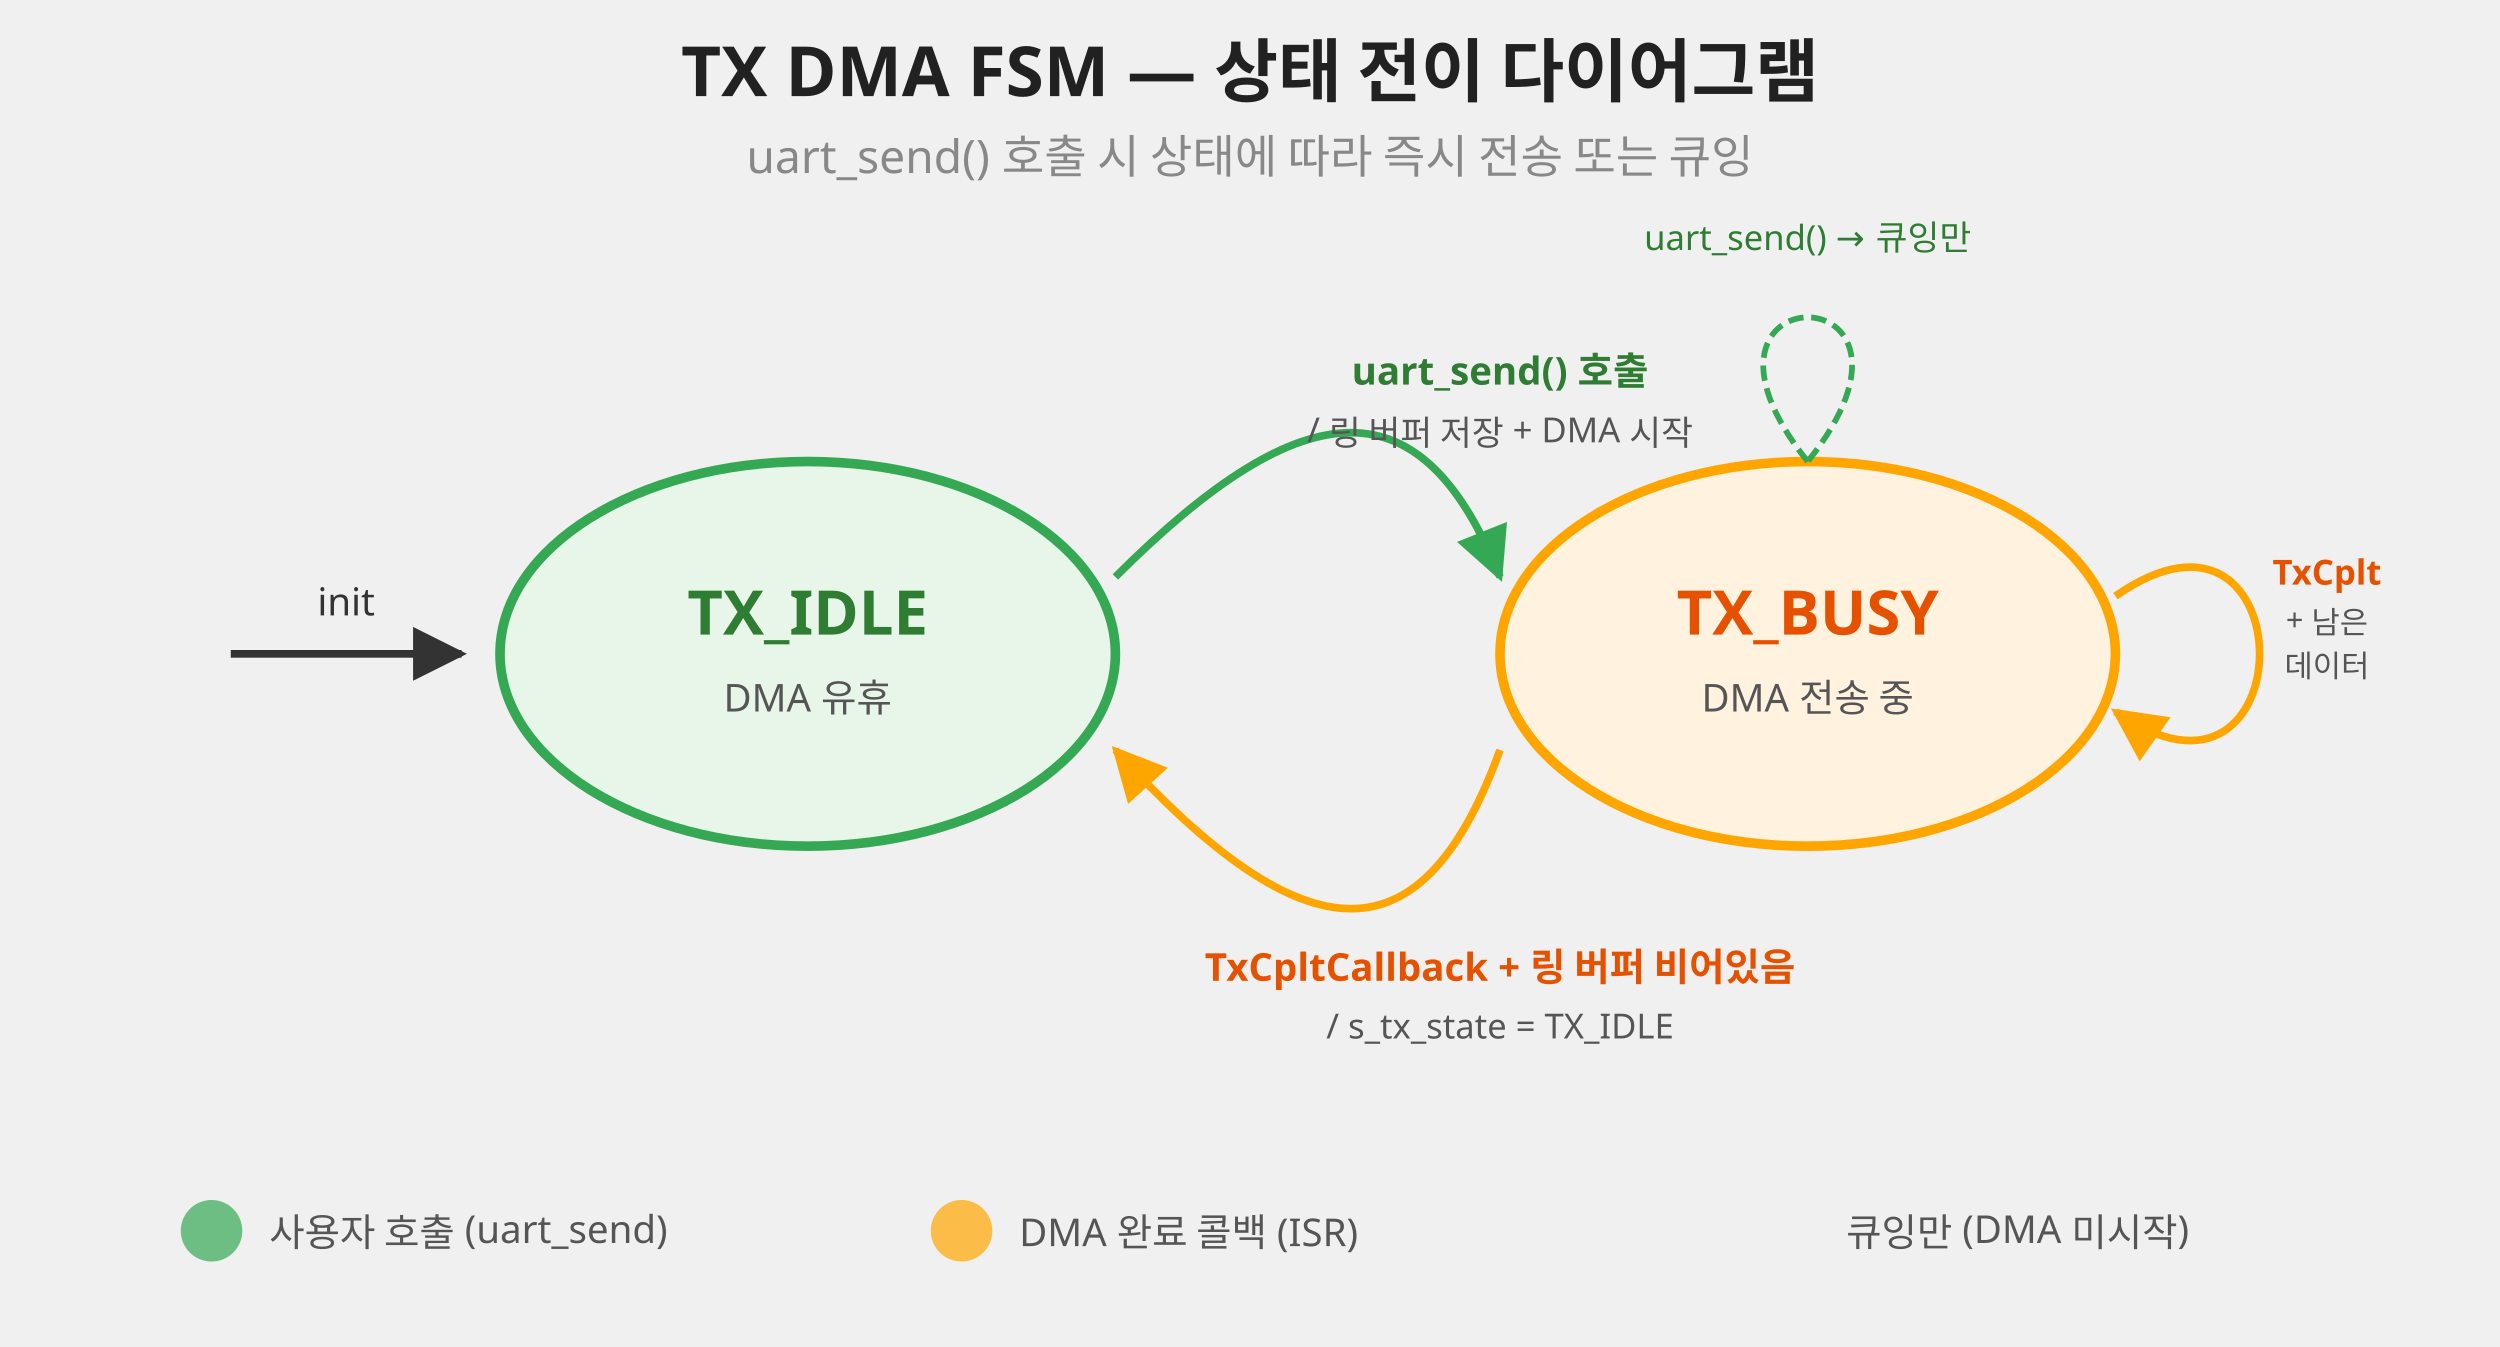
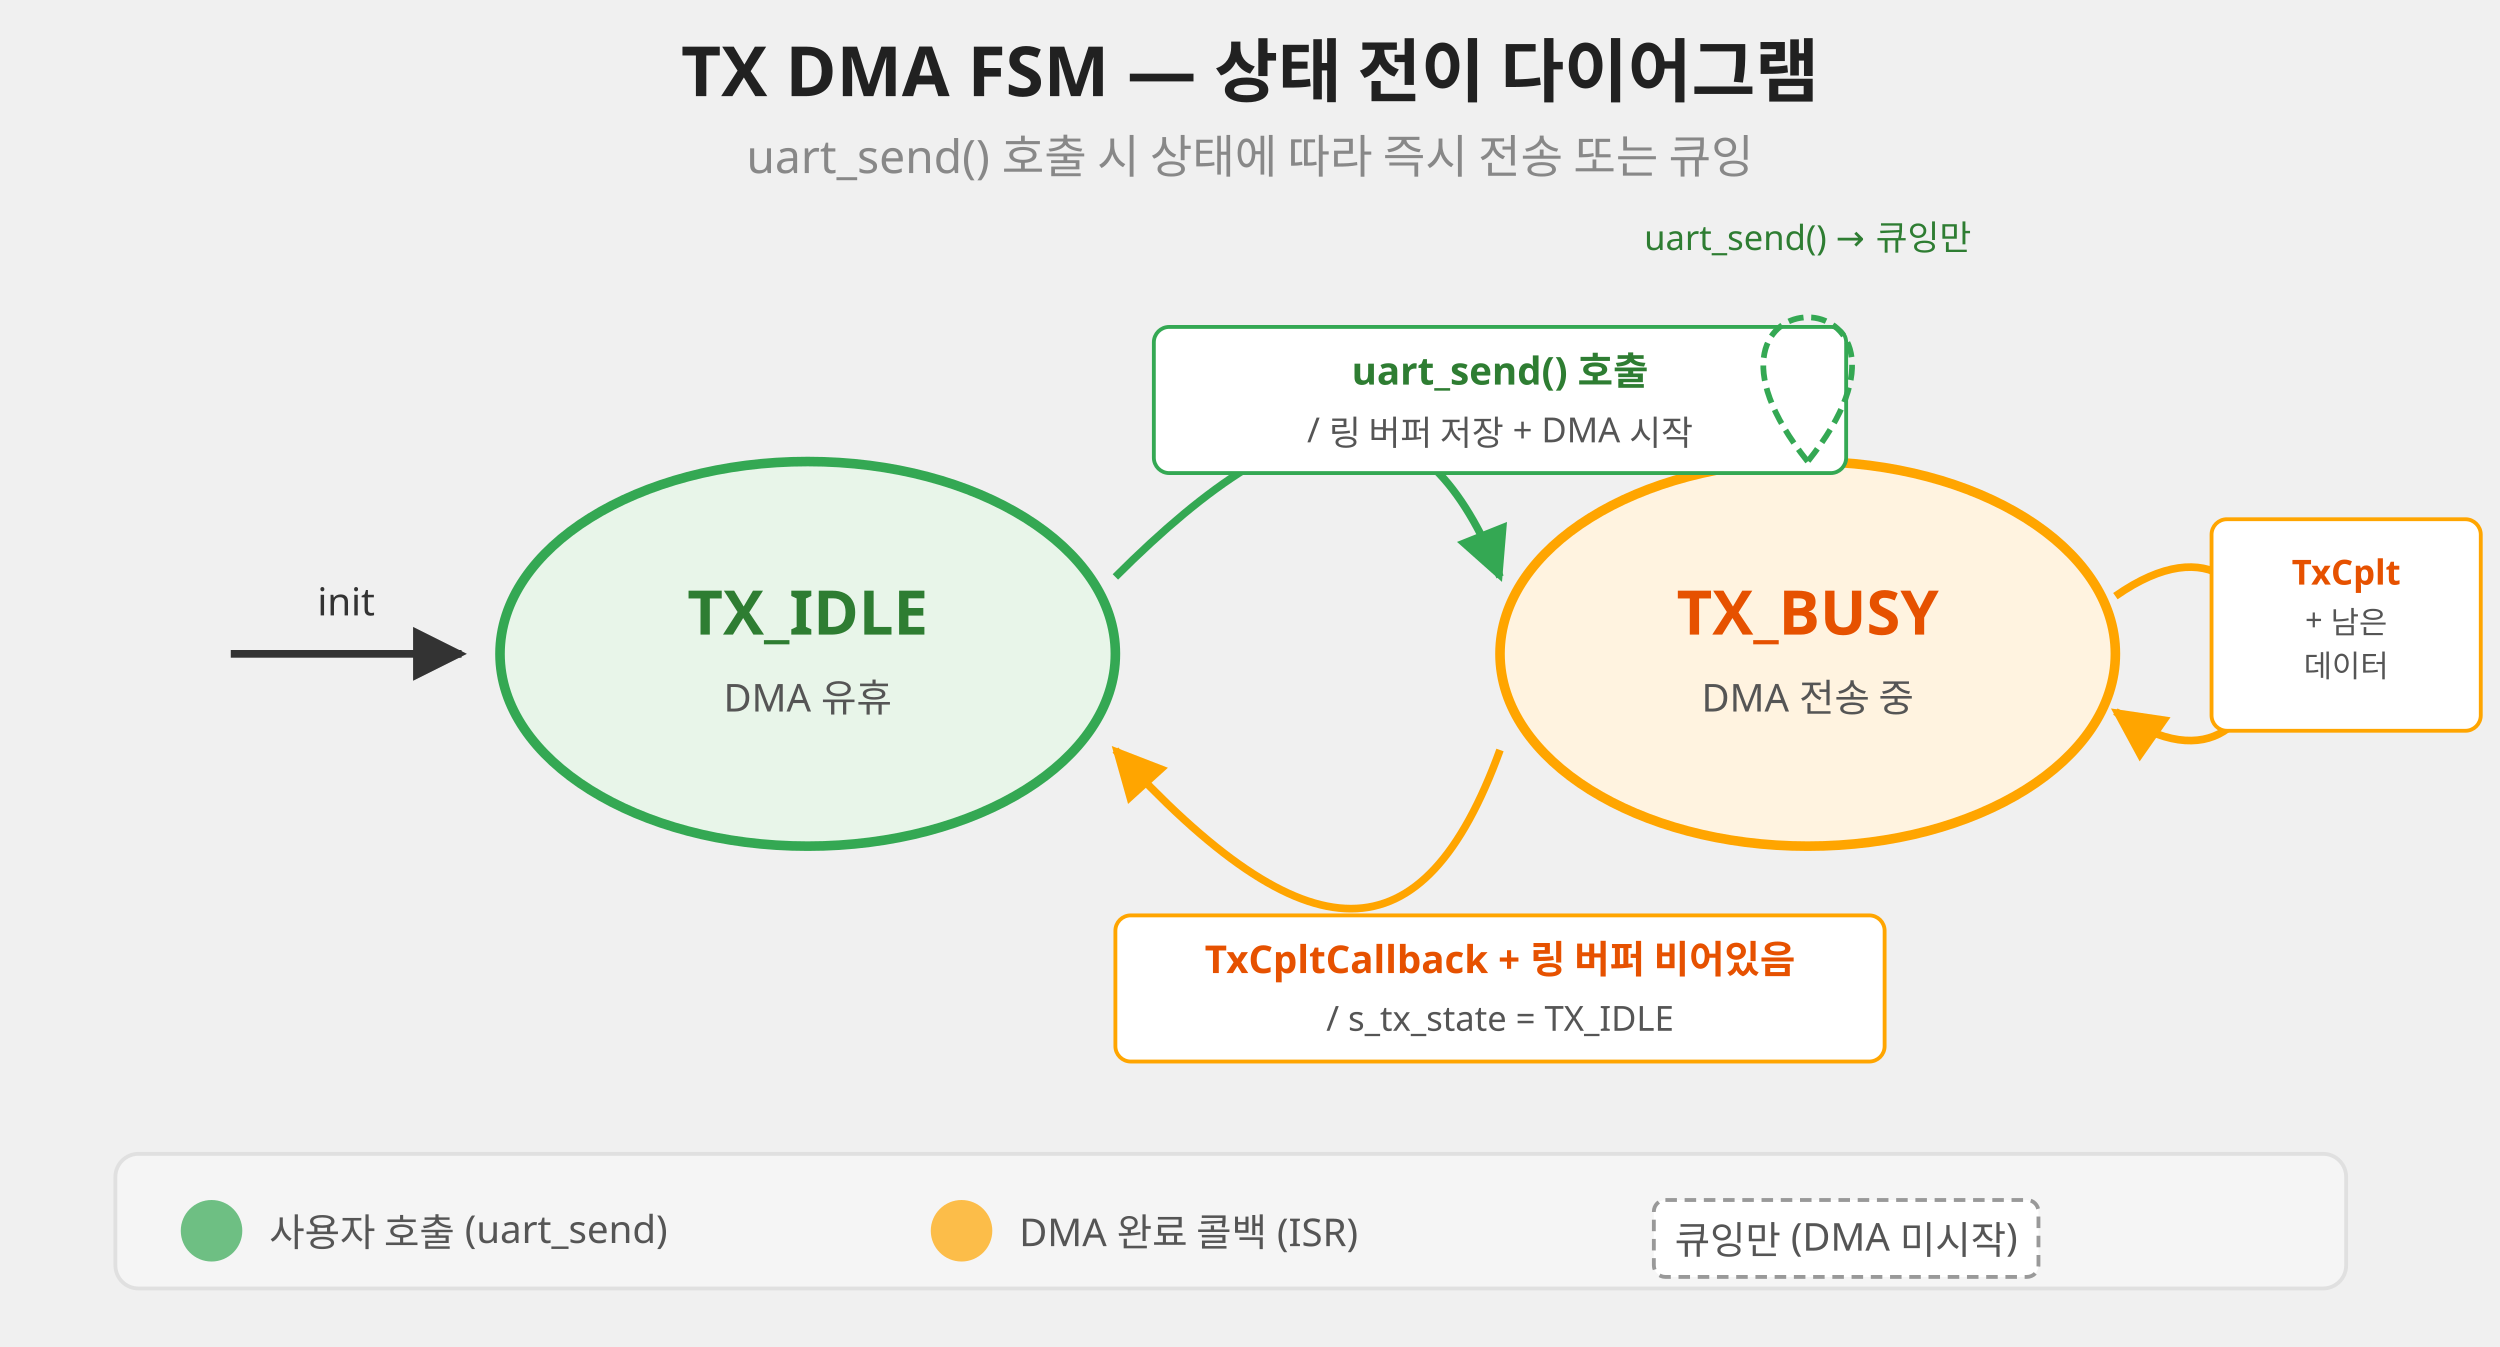
<svg xmlns="http://www.w3.org/2000/svg" width="100%" height="auto" viewBox="0 0 650 350" font-family="'Noto Sans KR', sans-serif" font-size="14">
  <text x="325" y="25" text-anchor="middle" font-size="18" font-weight="700" fill="#212121">TX DMA FSM — 상태 전이 다이어그램</text>
  <text x="325" y="45" text-anchor="middle" font-size="12" fill="#888">uart_send() 호출 시 상태에 따라 즉시 전송 또는 큐잉</text>
  <defs>
    <marker id="fsmArrow" viewBox="0 0 10 10" refX="9" refY="5" markerWidth="7" markerHeight="7" orient="auto-start-reverse">
      <path d="M 0 0 L 10 5 L 0 10 z" fill="#333" />
    </marker>
    <marker id="fsmArrowGreen" viewBox="0 0 10 10" refX="9" refY="5" markerWidth="7" markerHeight="7" orient="auto-start-reverse">
      <path d="M 0 0 L 10 5 L 0 10 z" fill="#34A853" />
    </marker>
    <marker id="fsmArrowOrange" viewBox="0 0 10 10" refX="9" refY="5" markerWidth="7" markerHeight="7" orient="auto-start-reverse">
      <path d="M 0 0 L 10 5 L 0 10 z" fill="#FFA500" />
    </marker>
  </defs>
  <line x1="60" y1="170" x2="120" y2="170" stroke="#333" stroke-width="2" marker-end="url(#fsmArrow)" />
  <text x="90" y="160" text-anchor="middle" font-size="10" fill="#333">init</text>
  <ellipse cx="210" cy="170" rx="80" ry="50" fill="#E8F5E9" stroke="#34A853" stroke-width="2.5" />
  <text x="210" y="165" text-anchor="middle" font-size="16" font-weight="700" fill="#2E7D32">TX_IDLE</text>
  <text x="210" y="185" text-anchor="middle" font-size="10" fill="#555">DMA 유휴</text>
  <ellipse cx="470" cy="170" rx="80" ry="50" fill="#FFF3E0" stroke="#FFA500" stroke-width="2.5" />
  <text x="470" y="165" text-anchor="middle" font-size="16" font-weight="700" fill="#E65100">TX_BUSY</text>
  <text x="470" y="185" text-anchor="middle" font-size="10" fill="#555">DMA 전송 중</text>
  <path d="M 290,150 C 340,100 370,100 390,150" fill="none" stroke="#34A853" stroke-width="2" marker-end="url(#fsmArrowGreen)" />
-   <rect x="300" y="85" rx="4" fill="white" stroke="#34A853" stroke-width="1" />
+   <rect x="300" y="85" width="180" height="38" rx="4" fill="white" stroke="#34A853" stroke-width="1" />
  <text x="390" y="100" text-anchor="middle" font-size="10" fill="#2E7D32" font-weight="600">uart_send() 호출</text>
  <text x="390" y="115" text-anchor="middle" font-size="9" fill="#555">/ 링 버퍼 저장 + DMA 시작</text>
  <path d="M 390,195 C 370,250 340,250 290,195" fill="none" stroke="#FFA500" stroke-width="2" marker-end="url(#fsmArrowOrange)" />
-   <rect x="290" y="240" rx="4" fill="white" stroke="#FFA500" stroke-width="1" />
-   <text x="390" y="255" text-anchor="middle" font-size="10" fill="#E65100" font-weight="600">TxCpltCallback + 링 버퍼 비어있음</text>
-   <text x="390" y="270" text-anchor="middle" font-size="9" fill="#555">/ s_tx_state = TX_IDLE</text>
+   <rect x="290" y="238" width="200" height="38" rx="4" fill="white" stroke="#FFA500" stroke-width="1" />
+   <text x="390" y="253" text-anchor="middle" font-size="10" fill="#E65100" font-weight="600">TxCpltCallback + 링 버퍼 비어있음</text>
+   <text x="390" y="268" text-anchor="middle" font-size="9" fill="#555">/ s_tx_state = TX_IDLE</text>
  <path d="M 550,155 C 600,120 600,220 550,185" fill="none" stroke="#FFA500" stroke-width="2" marker-end="url(#fsmArrowOrange)" />
-   <rect x="575" y="135" rx="4" fill="white" stroke="#FFA500" stroke-width="1" />
-   <text x="605" y="152" text-anchor="middle" font-size="9" fill="#E65100" font-weight="600">TxCplt</text>
-   <text x="605" y="164" text-anchor="middle" font-size="8" fill="#555">+ 남은</text>
-   <text x="605" y="176" text-anchor="middle" font-size="8" fill="#555">데이터</text>
+   <rect x="575" y="135" width="70" height="55" rx="4" fill="white" stroke="#FFA500" stroke-width="1" />
+   <text x="610" y="152" text-anchor="middle" font-size="9" fill="#E65100" font-weight="600">TxCplt</text>
+   <text x="610" y="164" text-anchor="middle" font-size="8" fill="#555">+ 남은</text>
+   <text x="610" y="176" text-anchor="middle" font-size="8" fill="#555">데이터</text>
  <path d="M 470,120 C 430,70 510,70 470,120" fill="none" stroke="#34A853" stroke-width="1.5" stroke-dasharray="4,2" />
  <text x="470" y="65" text-anchor="middle" font-size="9" fill="#2E7D32">uart_send() → 큐잉만</text>
-   <rect x="30" y="300" rx="6" fill="#F5F5F5" stroke="#E0E0E0" />
+   <rect x="30" y="300" width="580" height="35" rx="6" fill="#F5F5F5" stroke="#E0E0E0" />
  <circle cx="55" cy="320" r="8" fill="#34A853" opacity="0.7" />
  <text x="70" y="324" font-size="10" fill="#555">사용자 호출 (uart_send)</text>
  <circle cx="250" cy="320" r="8" fill="#FFA500" opacity="0.7" />
  <text x="265" y="324" font-size="10" fill="#555">DMA 완료 콜백 (ISR)</text>
-   <rect x="430" y="312" rx="3" fill="white" stroke="#999" stroke-dasharray="3,2" />
-   <text x="480" y="324" font-size="10" fill="#555">큐잉만 (DMA 미시작)</text>
+   <rect x="430" y="312" width="100" height="20" rx="3" fill="white" stroke="#999" stroke-dasharray="3,2" />
+   <text x="480" y="326" text-anchor="middle" font-size="10" fill="#555">큐잉만 (DMA 미시작)</text>
</svg>
